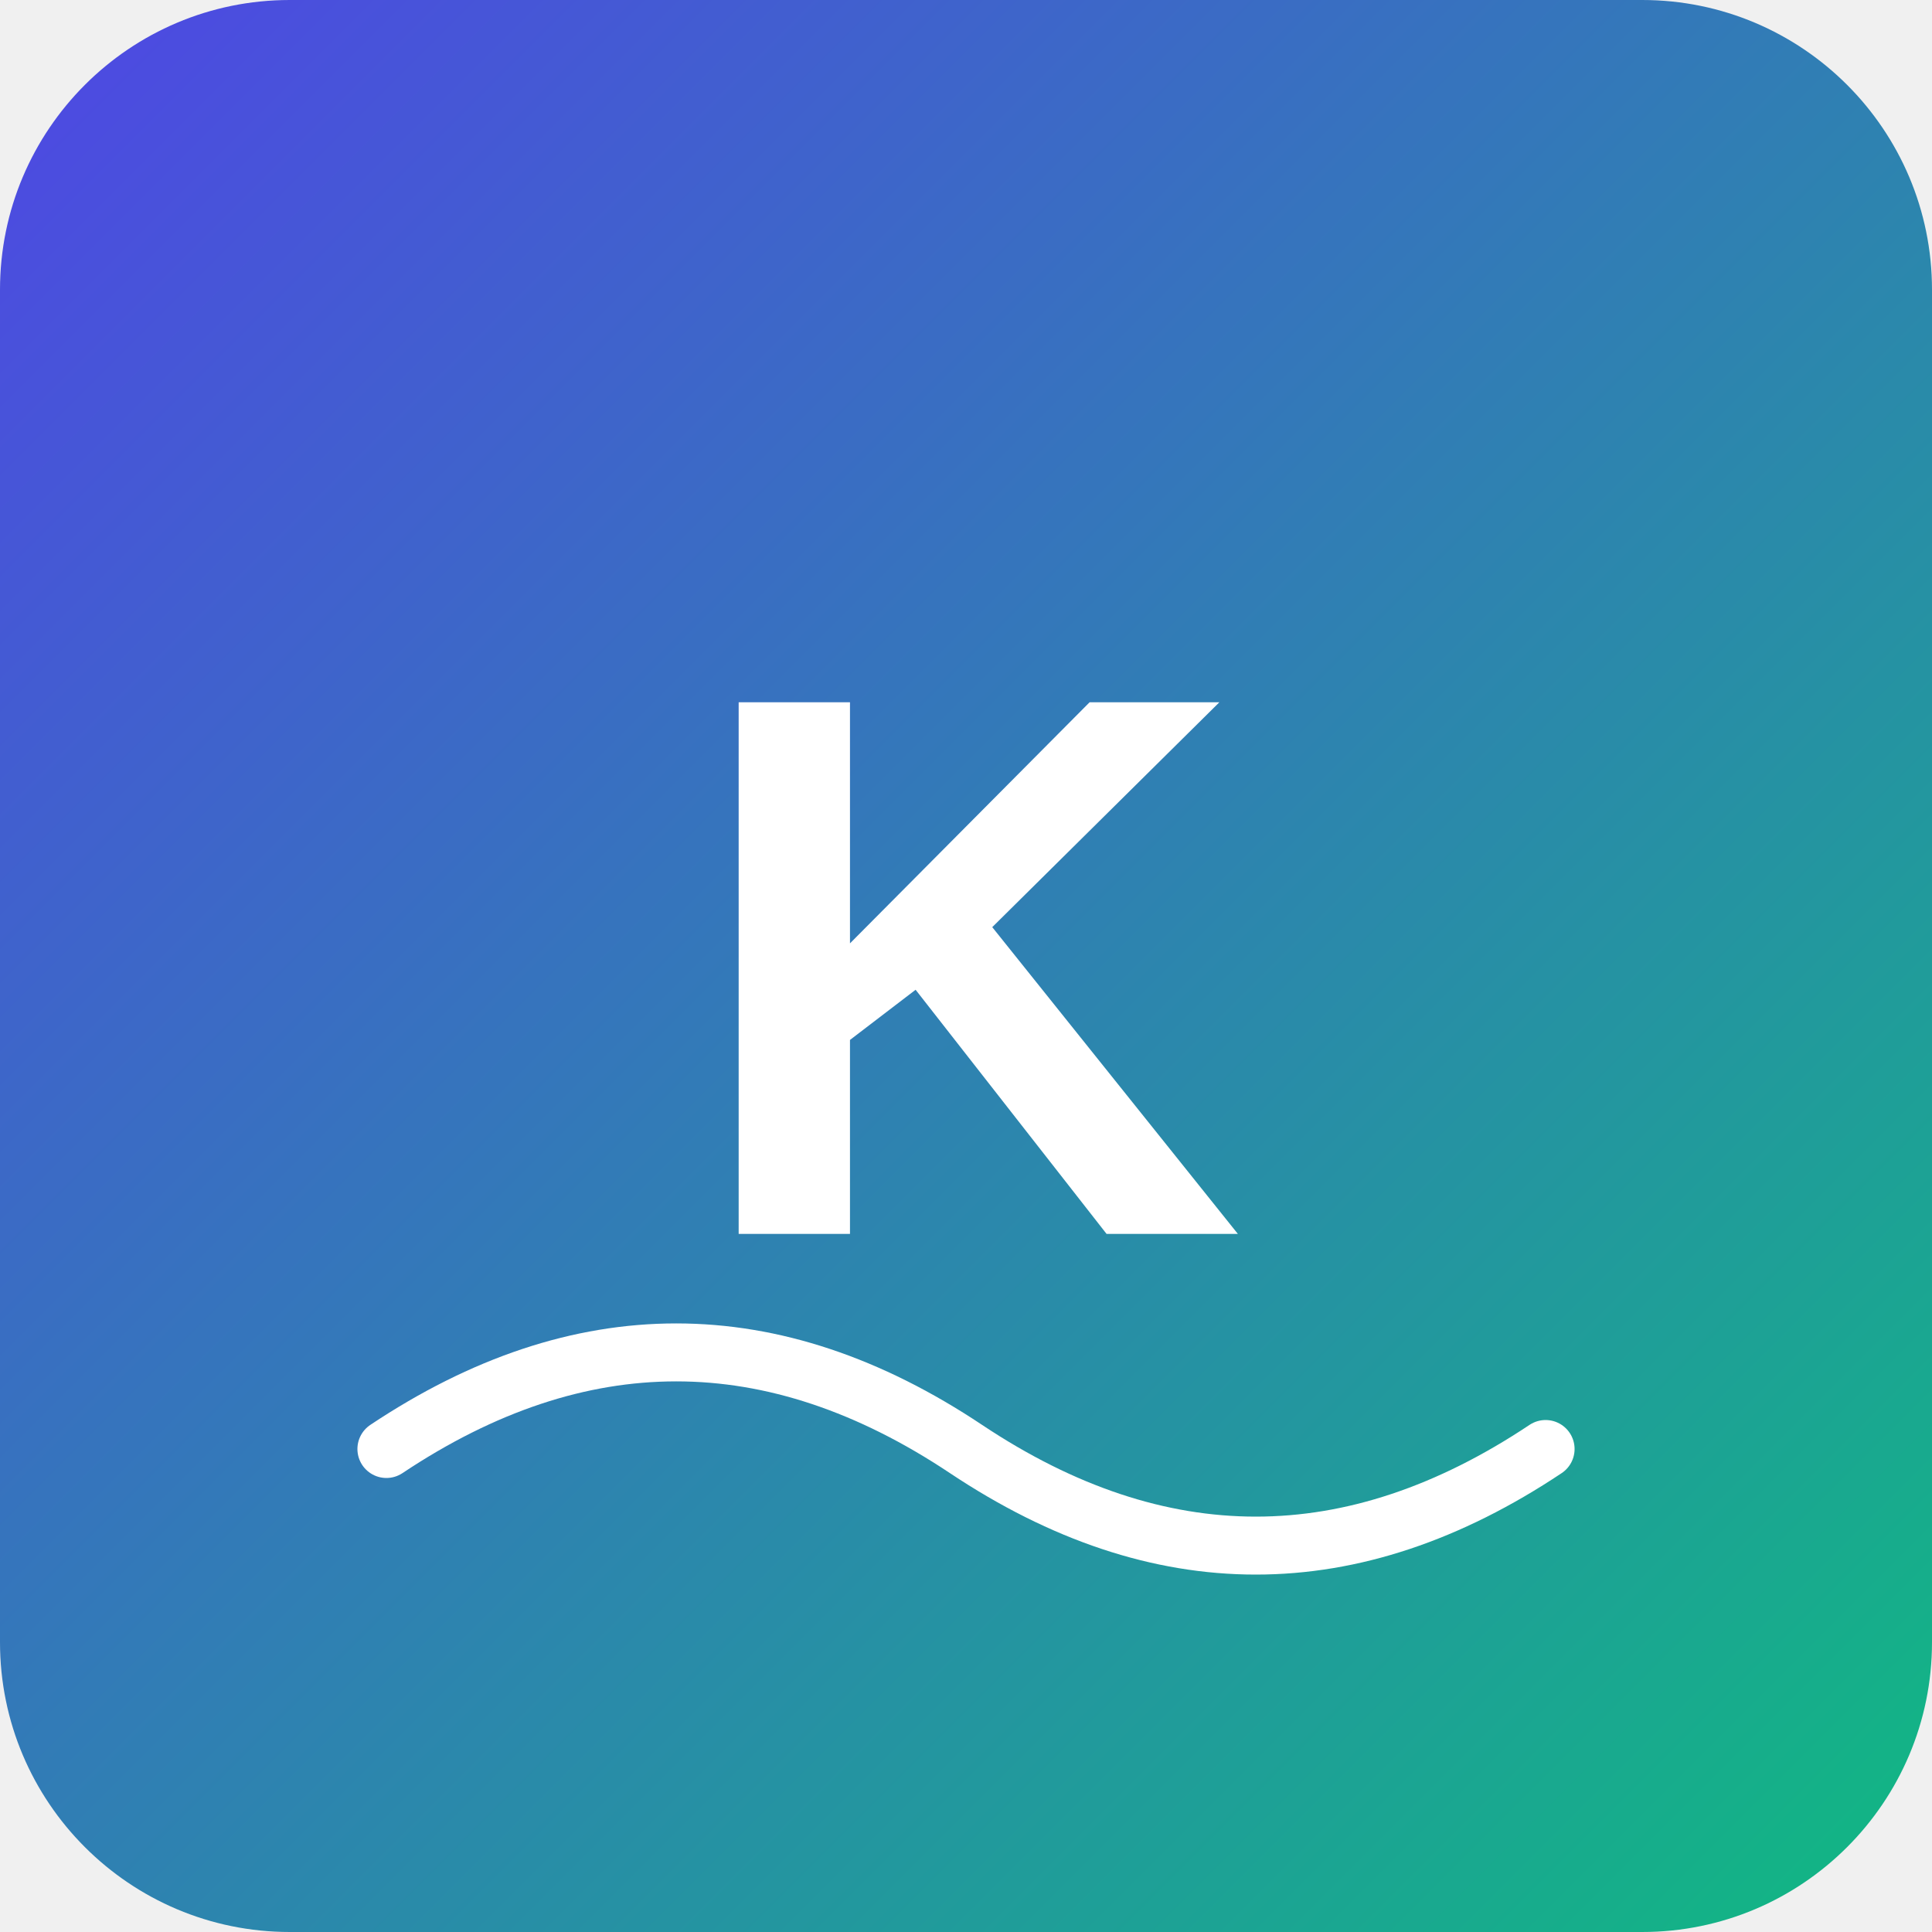
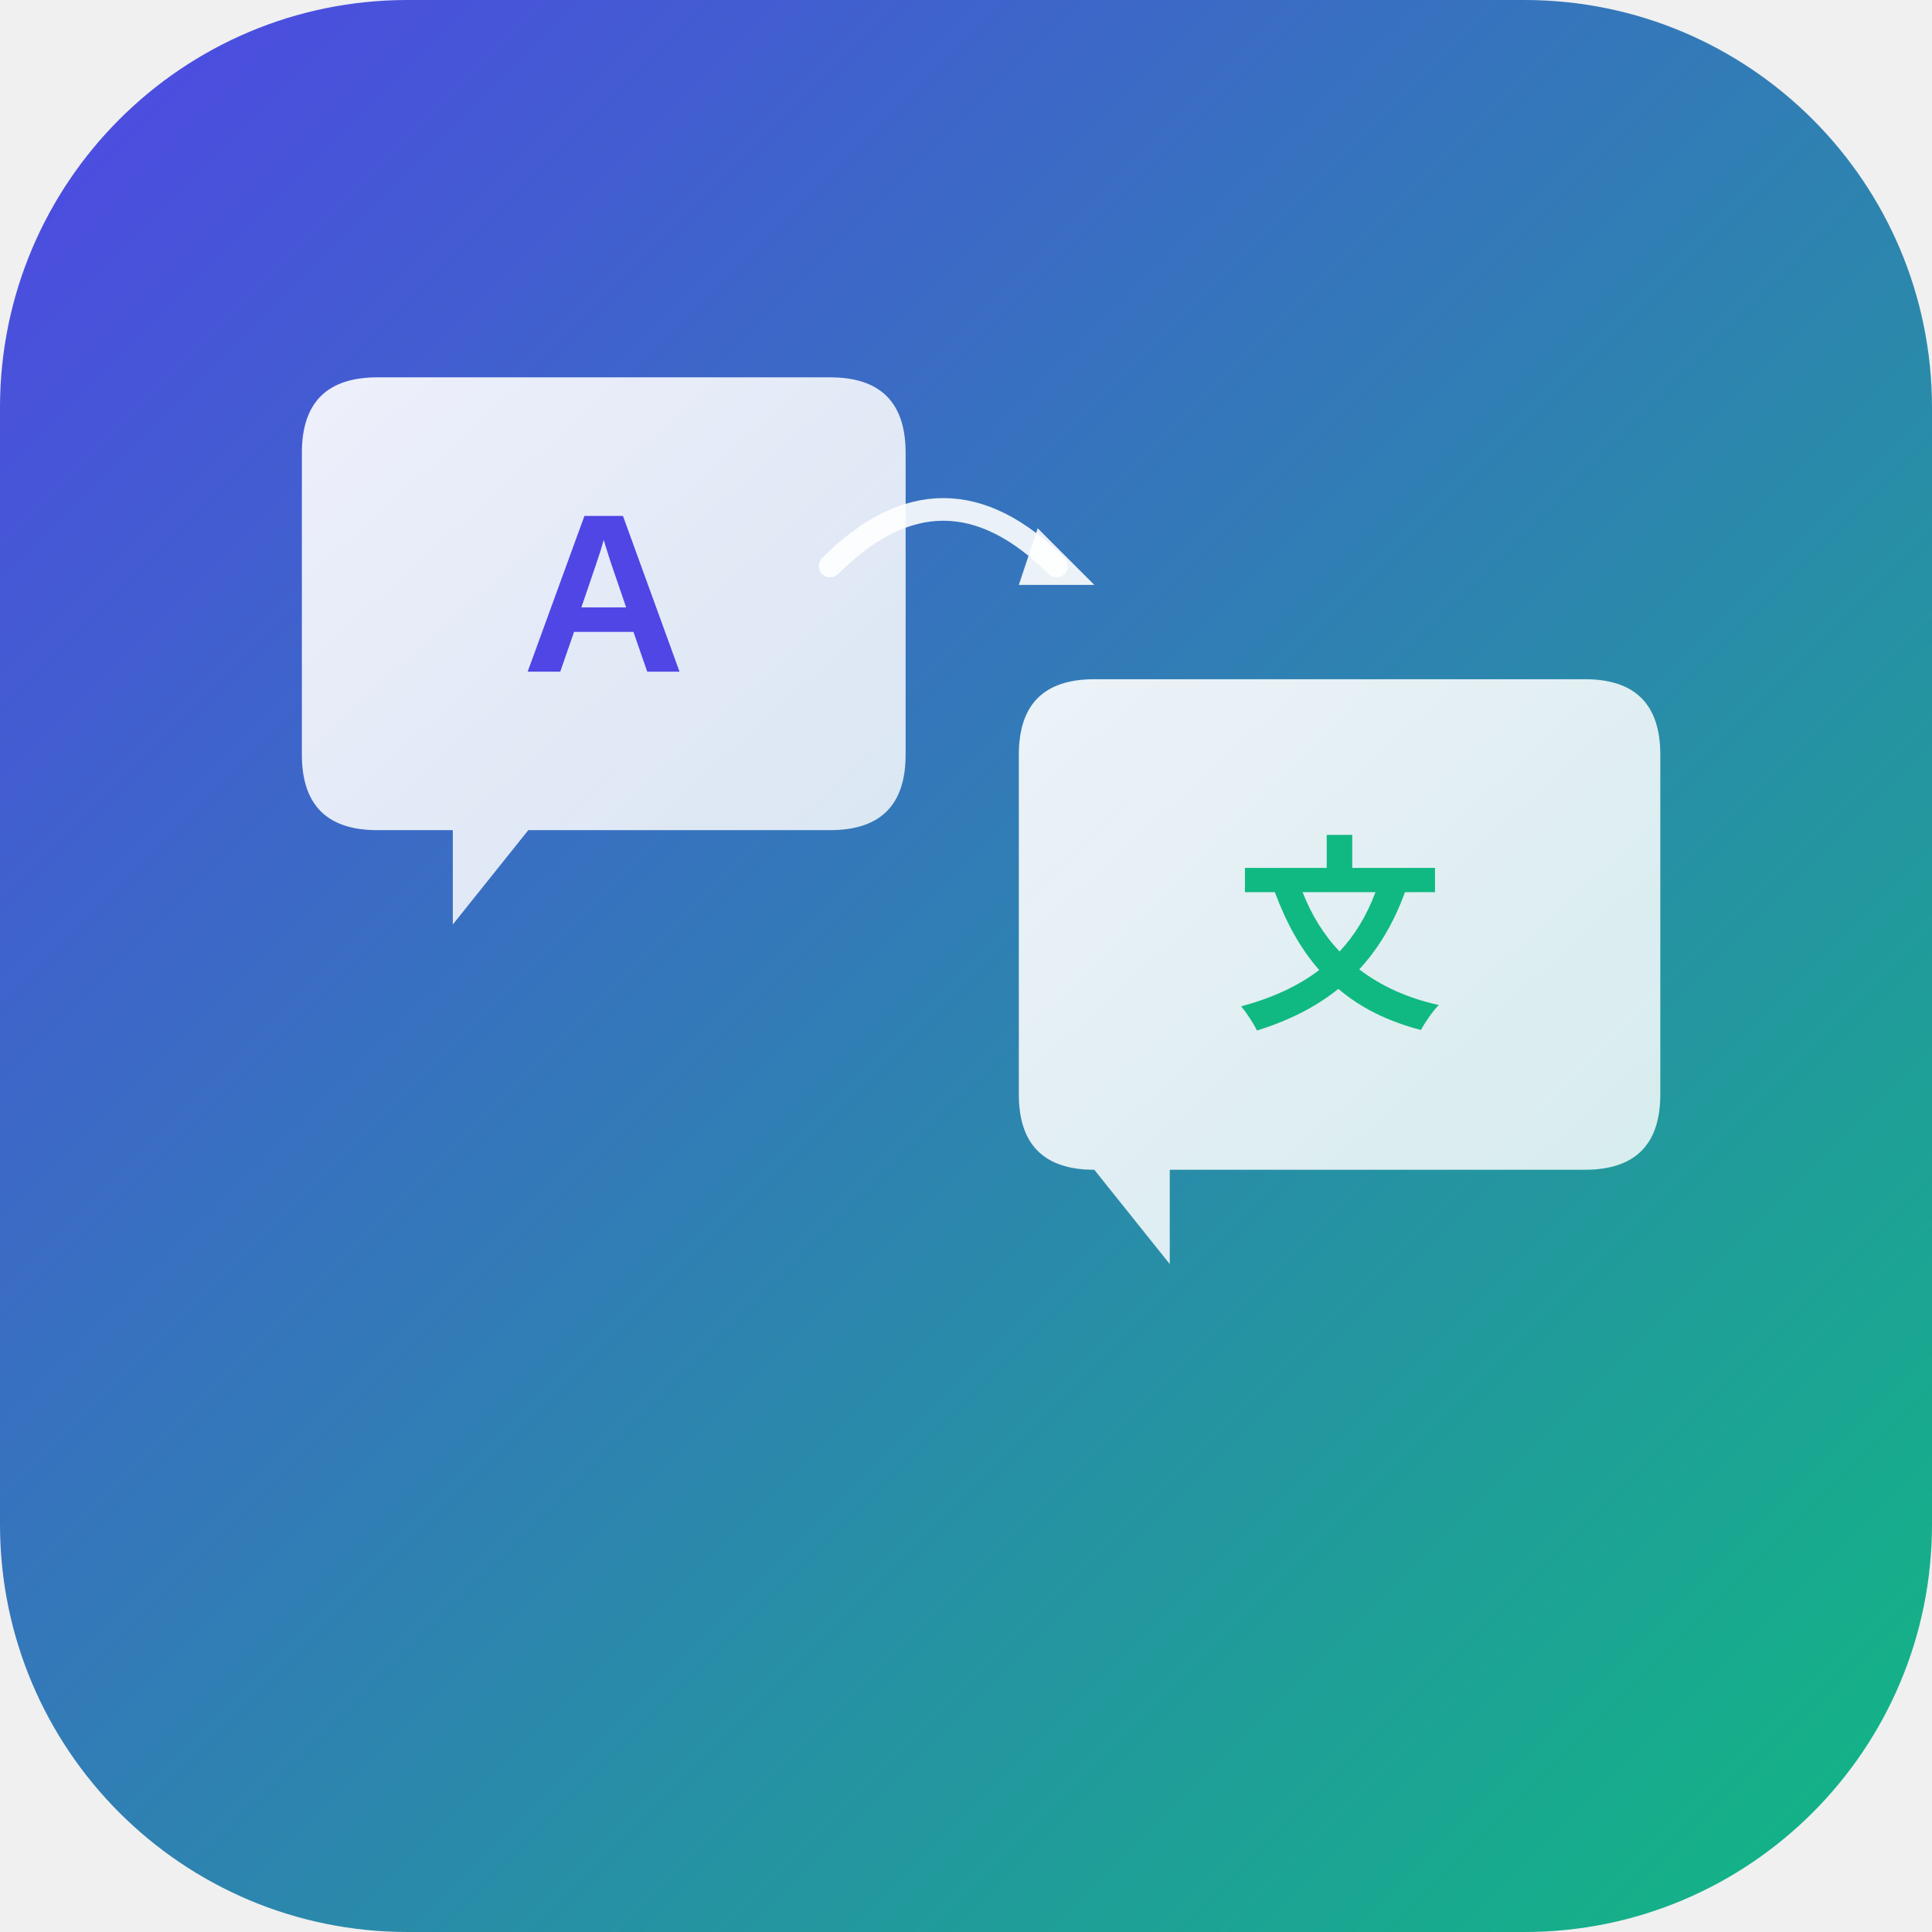
<svg xmlns="http://www.w3.org/2000/svg" width="512" height="512" viewBox="0 0 512 512">
  <defs>
-     <linearGradient id="grad" x1="0%" y1="0%" x2="100%" y2="100%">
-       <stop offset="0%" style="stop-color:#4F46E5;stop-opacity:1" />
-       <stop offset="100%" style="stop-color:#10B981;stop-opacity:1" />
+     <linearGradient id="bgGrad" x1="0%" y1="0%" x2="100%" y2="100%">
+       <stop offset="0%" style="stop-color:#4F46E5" />
+       <stop offset="100%" style="stop-color:#10B981" />
+     </linearGradient>
+     <linearGradient id="bubbleGrad" x1="0%" y1="0%" x2="100%" y2="100%">
+       <stop offset="0%" style="stop-color:#ffffff;stop-opacity:0.95" />
+       <stop offset="100%" style="stop-color:#ffffff;stop-opacity:0.85" />
    </linearGradient>
  </defs>
-   <rect width="512" height="512" rx="76.8" fill="url(#grad)" />
-   <text x="50%" y="50%" font-family="Arial, sans-serif" font-size="204.8" font-weight="bold" fill="white" text-anchor="middle" dominant-baseline="central">K</text>
-   <path d="M 102.4 384 Q 179.2 332.8, 256 384 T 409.6 384" stroke="white" stroke-width="15.36" fill="none" stroke-linecap="round" />
+   <rect width="512" height="512" rx="108" fill="url(#bgGrad)" />
+   <g transform="translate(80, 100)">
+     <path d="M20 0 H140 Q160 0 160 20 V100 Q160 120 140 120 H60 L40 145 V120 H20 Q0 120 0 100 V20 Q0 0 20 0 Z" fill="url(#bubbleGrad)" opacity="0.95" />
+     <text x="80" y="78" font-family="Arial, Helvetica, sans-serif" font-size="60" font-weight="bold" fill="#4F46E5" text-anchor="middle">A</text>
+   </g>
+   <g transform="translate(270, 180)">
+     <path d="M20 0 H150 Q170 0 170 20 V110 Q170 130 150 130 H40 V155 L20 130 H20 Q0 130 0 110 V20 Q0 0 20 0 Z" fill="url(#bubbleGrad)" opacity="0.95" />
+     <text x="85" y="88" font-family="Microsoft YaHei, SimHei, sans-serif" font-size="55" font-weight="bold" fill="#10B981" text-anchor="middle">文</text>
+   </g>
+   <g transform="translate(220, 120)">
+     <path d="M0 30 Q30 0 60 30" stroke="white" stroke-width="6" fill="none" stroke-linecap="round" opacity="0.9" />
+     <polygon points="55,20 70,35 50,35" fill="white" opacity="0.9" />
+   </g>
</svg>
